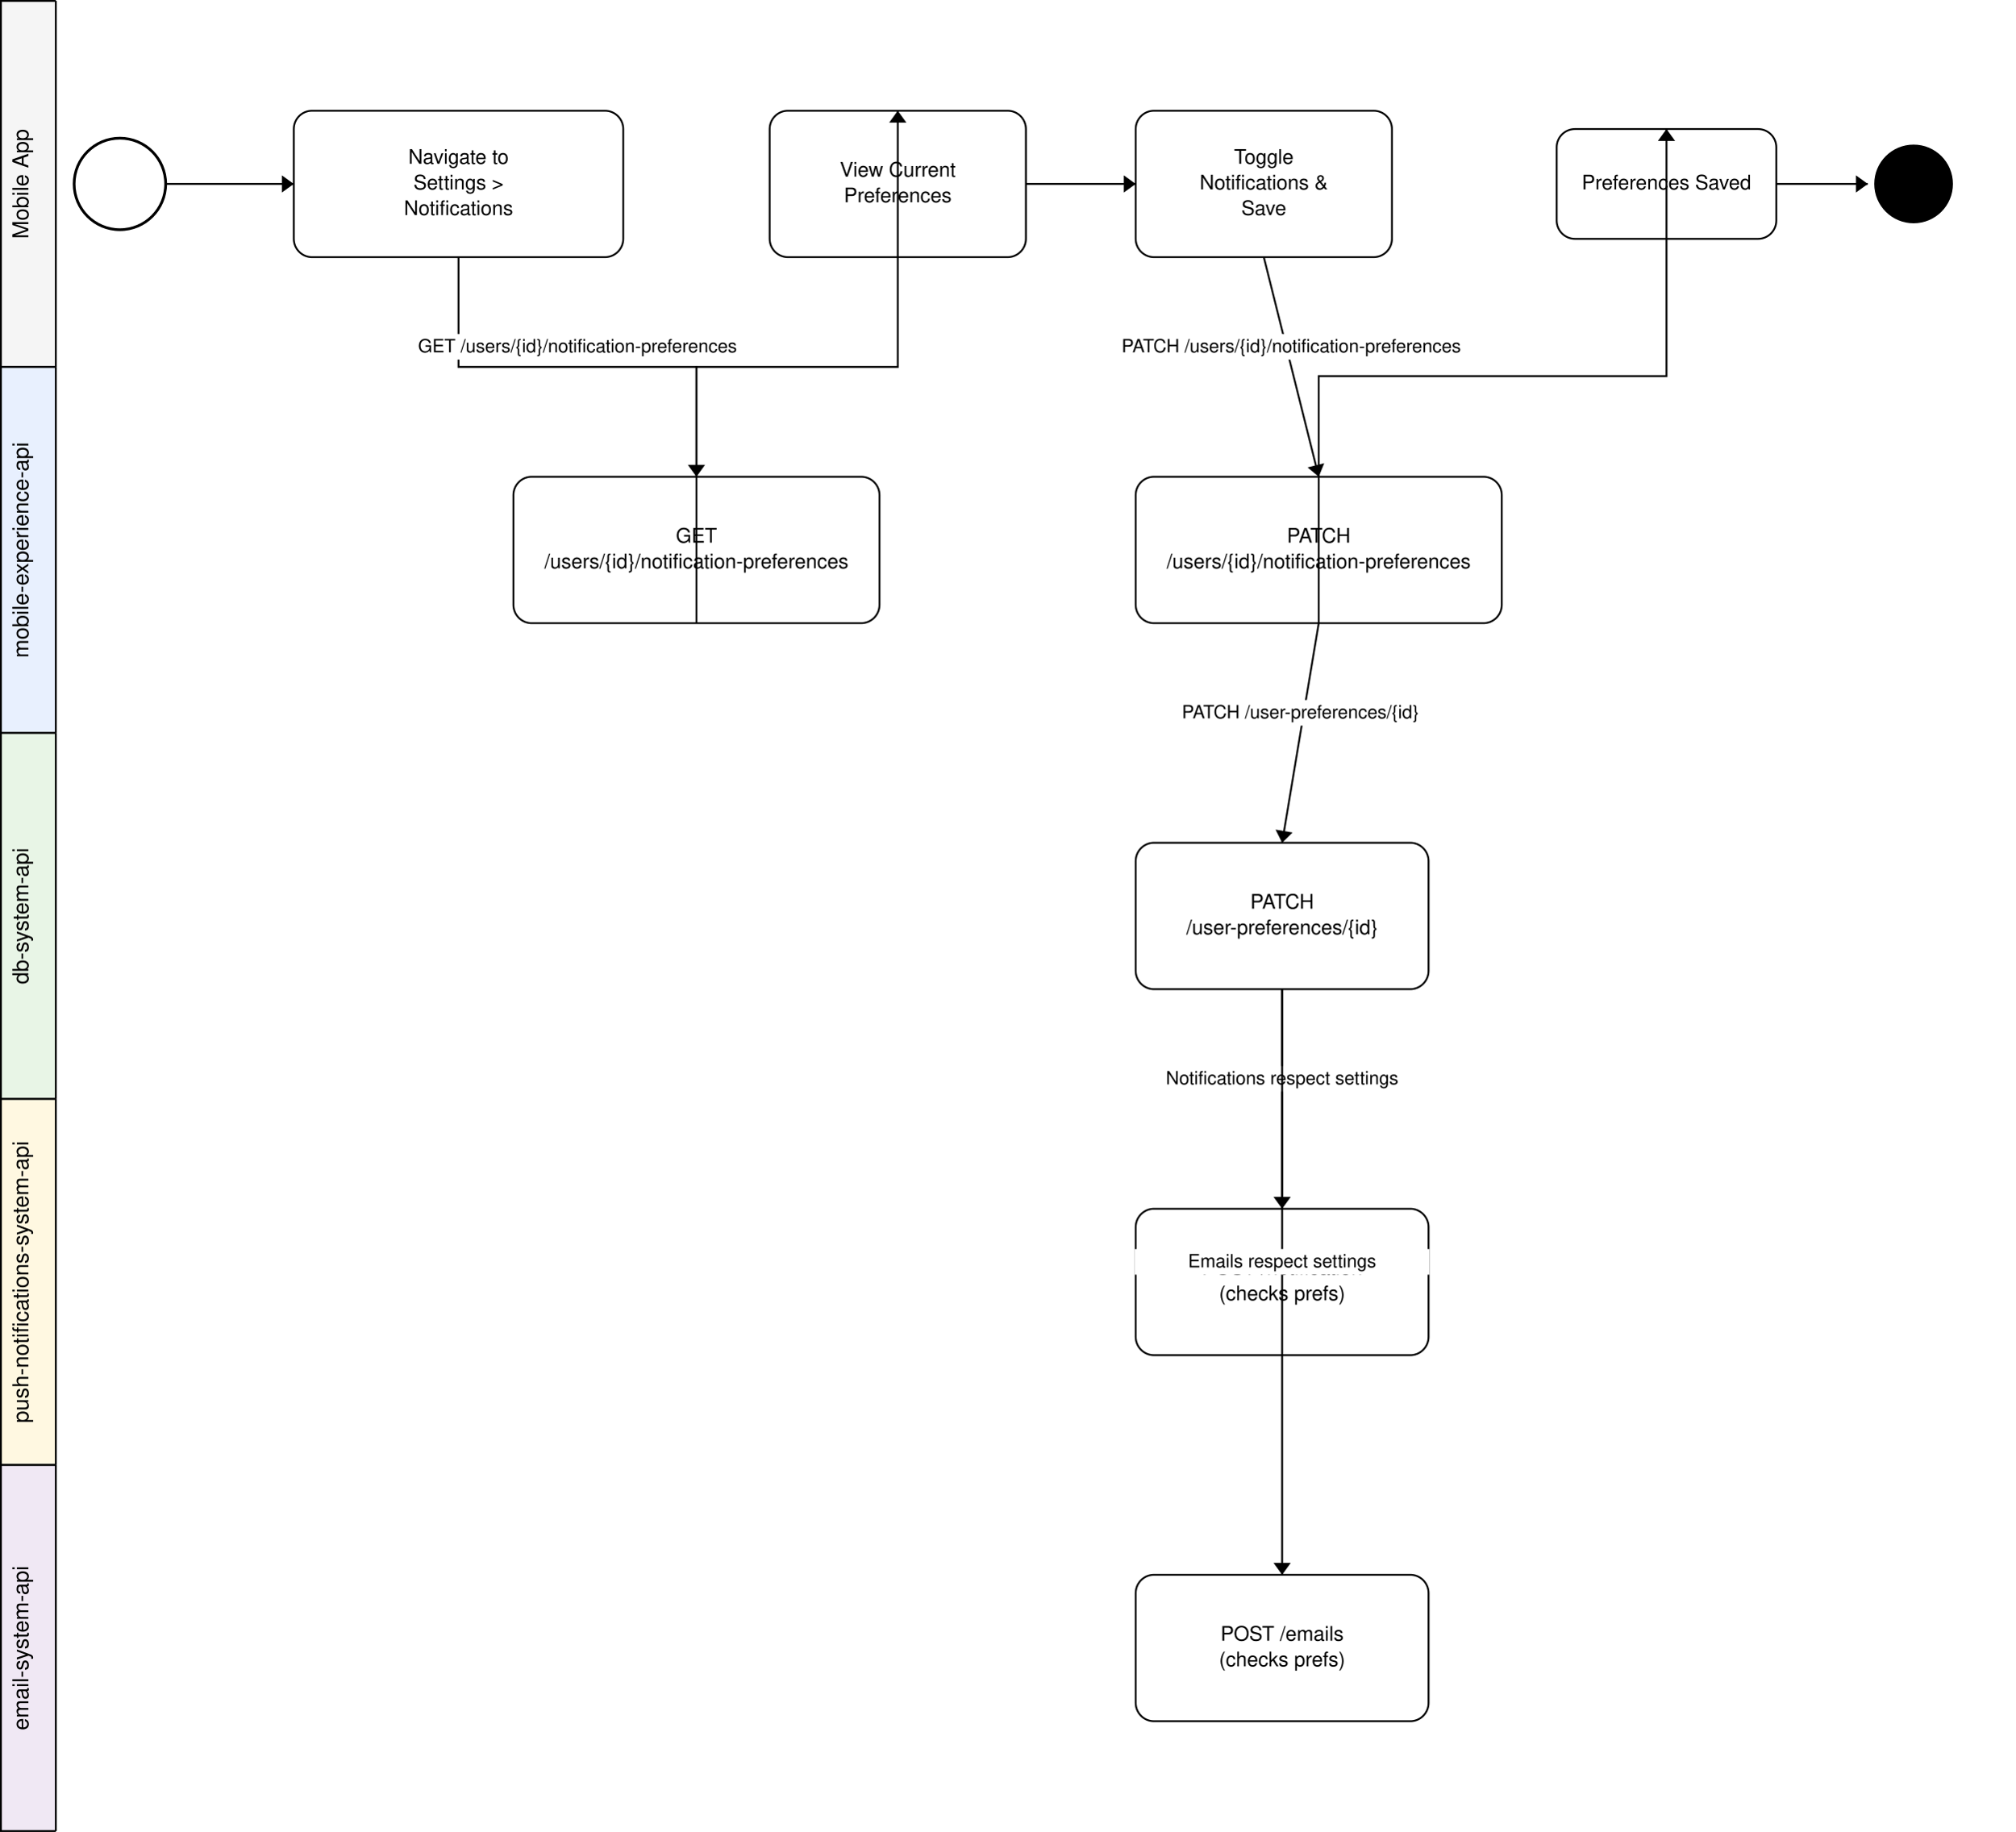
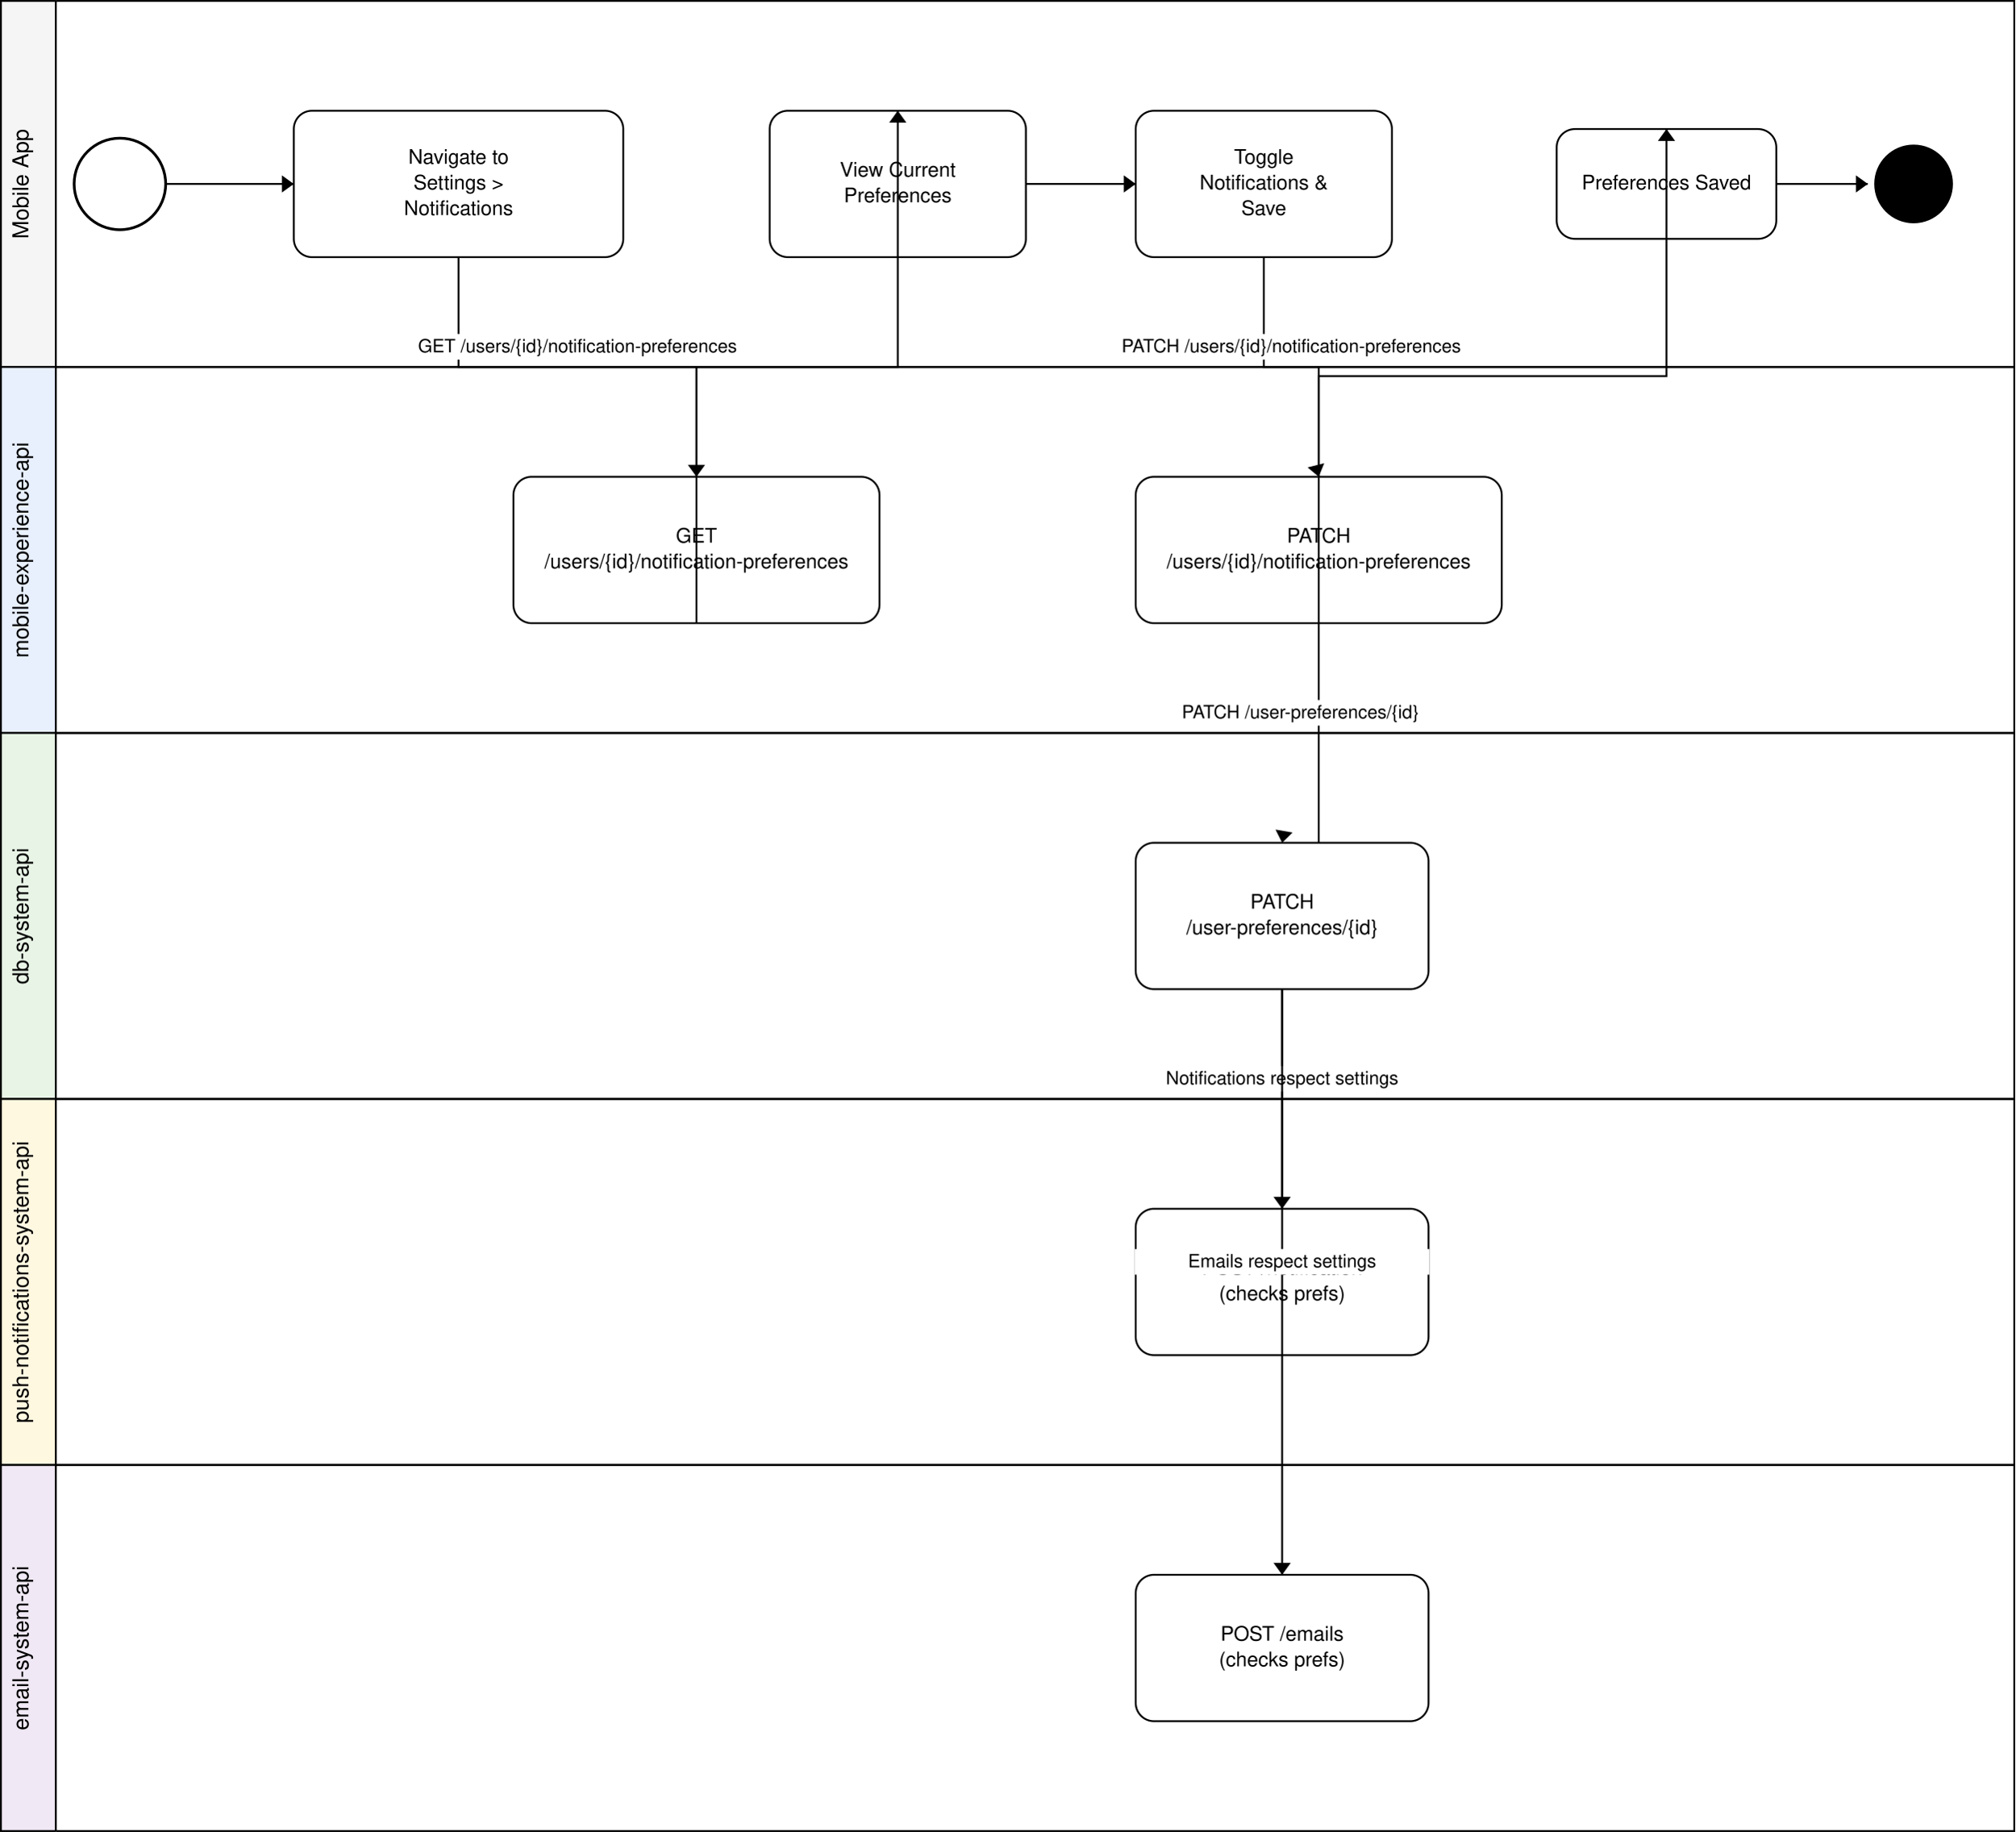
<svg xmlns="http://www.w3.org/2000/svg" version="1.1" width="1101px" height="1001px" viewBox="-0.5 -0.5 1101 1001" content="&lt;mxfile host=&quot;app.diagrams.net&quot; agent=&quot;RideXpress-docs&quot; version=&quot;24.5.3&quot; type=&quot;github&quot;&gt;   &lt;diagram name=&quot;Notification Preferences Flow&quot; id=&quot;diagram-01&quot;&gt;     &lt;mxGraphModel dx=&quot;1652&quot; dy=&quot;1200&quot; grid=&quot;1&quot; gridSize=&quot;10&quot; guides=&quot;1&quot; tooltips=&quot;1&quot; connect=&quot;1&quot; arrows=&quot;1&quot; fold=&quot;1&quot; page=&quot;1&quot; pageScale=&quot;1&quot; pageWidth=&quot;1100&quot; pageHeight=&quot;1000&quot; math=&quot;0&quot; shadow=&quot;0&quot;&gt;       &lt;root&gt;         &lt;mxCell id=&quot;0&quot; /&gt;         &lt;mxCell id=&quot;1&quot; parent=&quot;0&quot; /&gt;         &lt;mxCell id=&quot;L1&quot; value=&quot;Mobile App&quot; style=&quot;swimlane;horizontal=0;whiteSpace=wrap;html=1;&quot; parent=&quot;1&quot; vertex=&quot;1&quot;&gt;           &lt;mxGeometry y=&quot;0&quot; width=&quot;1100&quot; height=&quot;200&quot; as=&quot;geometry&quot; /&gt;         &lt;/mxCell&gt;         &lt;mxCell id=&quot;L2&quot; value=&quot;mobile-experience-api&quot; style=&quot;swimlane;horizontal=0;whiteSpace=wrap;html=1;&quot; parent=&quot;1&quot; vertex=&quot;1&quot;&gt;           &lt;mxGeometry y=&quot;200&quot; width=&quot;1100&quot; height=&quot;200&quot; as=&quot;geometry&quot; /&gt;         &lt;/mxCell&gt;         &lt;mxCell id=&quot;L3&quot; value=&quot;db-system-api&quot; style=&quot;swimlane;horizontal=0;whiteSpace=wrap;html=1;&quot; parent=&quot;1&quot; vertex=&quot;1&quot;&gt;           &lt;mxGeometry y=&quot;400&quot; width=&quot;1100&quot; height=&quot;200&quot; as=&quot;geometry&quot; /&gt;         &lt;/mxCell&gt;         &lt;mxCell id=&quot;L4&quot; value=&quot;push-notifications-system-api&quot; style=&quot;swimlane;horizontal=0;whiteSpace=wrap;html=1;&quot; parent=&quot;1&quot; vertex=&quot;1&quot;&gt;           &lt;mxGeometry y=&quot;600&quot; width=&quot;1100&quot; height=&quot;200&quot; as=&quot;geometry&quot; /&gt;         &lt;/mxCell&gt;         &lt;mxCell id=&quot;L5&quot; value=&quot;email-system-api&quot; style=&quot;swimlane;horizontal=0;whiteSpace=wrap;html=1;&quot; parent=&quot;1&quot; vertex=&quot;1&quot;&gt;           &lt;mxGeometry y=&quot;800&quot; width=&quot;1100&quot; height=&quot;200&quot; as=&quot;geometry&quot; /&gt;         &lt;/mxCell&gt;         &lt;mxCell id=&quot;start&quot; style=&quot;points=[[0.145,0.145,0],[0.5,0,0],[0.855,0.145,0],[1,0.5,0],[0.855,0.855,0],[0.5,1,0],[0.145,0.855,0],[0,0.5,0]];shape=mxgraph.bpmn.event;html=1;verticalLabelPosition=bottom;labelBackgroundColor=#ffffff;verticalAlign=top;align=center;perimeter=ellipsePerimeter;outlineConnect=0;aspect=fixed;outline=standard;symbol=general;&quot; parent=&quot;L1&quot; vertex=&quot;1&quot;&gt;           &lt;mxGeometry x=&quot;40&quot; y=&quot;75&quot; width=&quot;50&quot; height=&quot;50&quot; as=&quot;geometry&quot; /&gt;         &lt;/mxCell&gt;         &lt;mxCell id=&quot;t1&quot; value=&quot;Navigate to Settings &amp;gt; Notifications&quot; style=&quot;points=[[0.25,0,0],[0.5,0,0],[0.75,0,0],[1,0.25,0],[1,0.5,0],[1,0.75,0],[0.75,1,0],[0.5,1,0],[0.25,1,0],[0,0.75,0],[0,0.5,0],[0,0.25,0]];shape=mxgraph.bpmn.task;whiteSpace=wrap;rectStyle=rounded;size=10;html=1;container=1;expand=0;collapsible=0;taskMarker=abstract;&quot; parent=&quot;L1&quot; vertex=&quot;1&quot;&gt;           &lt;mxGeometry x=&quot;160&quot; y=&quot;60&quot; width=&quot;180&quot; height=&quot;80&quot; as=&quot;geometry&quot; /&gt;         &lt;/mxCell&gt;         &lt;mxCell id=&quot;t1b&quot; value=&quot;View Current Preferences&quot; style=&quot;points=[[0.25,0,0],[0.5,0,0],[0.75,0,0],[1,0.25,0],[1,0.5,0],[1,0.75,0],[0.75,1,0],[0.5,1,0],[0.25,1,0],[0,0.75,0],[0,0.5,0],[0,0.25,0]];shape=mxgraph.bpmn.task;whiteSpace=wrap;rectStyle=rounded;size=10;html=1;container=1;expand=0;collapsible=0;taskMarker=abstract;&quot; parent=&quot;L1&quot; vertex=&quot;1&quot;&gt;           &lt;mxGeometry x=&quot;420&quot; y=&quot;60&quot; width=&quot;140&quot; height=&quot;80&quot; as=&quot;geometry&quot; /&gt;         &lt;/mxCell&gt;         &lt;mxCell id=&quot;t1c&quot; value=&quot;Toggle Notifications &amp;amp; Save&quot; style=&quot;points=[[0.25,0,0],[0.5,0,0],[0.75,0,0],[1,0.25,0],[1,0.5,0],[1,0.75,0],[0.75,1,0],[0.5,1,0],[0.25,1,0],[0,0.75,0],[0,0.5,0],[0,0.25,0]];shape=mxgraph.bpmn.task;whiteSpace=wrap;rectStyle=rounded;size=10;html=1;container=1;expand=0;collapsible=0;taskMarker=abstract;&quot; parent=&quot;L1&quot; vertex=&quot;1&quot;&gt;           &lt;mxGeometry x=&quot;620&quot; y=&quot;60&quot; width=&quot;140&quot; height=&quot;80&quot; as=&quot;geometry&quot; /&gt;         &lt;/mxCell&gt;         &lt;mxCell id=&quot;t1d&quot; value=&quot;Preferences Saved&quot; style=&quot;points=[[0.25,0,0],[0.5,0,0],[0.75,0,0],[1,0.25,0],[1,0.5,0],[1,0.75,0],[0.75,1,0],[0.5,1,0],[0.25,1,0],[0,0.75,0],[0,0.5,0],[0,0.25,0]];shape=mxgraph.bpmn.task;whiteSpace=wrap;rectStyle=rounded;size=10;html=1;container=1;expand=0;collapsible=0;taskMarker=abstract;&quot; parent=&quot;L1&quot; vertex=&quot;1&quot;&gt;           &lt;mxGeometry x=&quot;850&quot; y=&quot;70&quot; width=&quot;120&quot; height=&quot;60&quot; as=&quot;geometry&quot; /&gt;         &lt;/mxCell&gt;         &lt;mxCell id=&quot;end&quot; style=&quot;ellipse;whiteSpace=wrap;html=1;aspect=fixed;fillColor=#000000;&quot; parent=&quot;L1&quot; vertex=&quot;1&quot;&gt;           &lt;mxGeometry x=&quot;1020&quot; y=&quot;75&quot; width=&quot;50&quot; height=&quot;50&quot; as=&quot;geometry&quot; /&gt;         &lt;/mxCell&gt;         &lt;mxCell id=&quot;t2a&quot; value=&quot;GET /users/{id}/notification-preferences&quot; style=&quot;points=[[0.25,0,0],[0.5,0,0],[0.75,0,0],[1,0.25,0],[1,0.5,0],[1,0.75,0],[0.75,1,0],[0.5,1,0],[0.25,1,0],[0,0.75,0],[0,0.5,0],[0,0.25,0]];shape=mxgraph.bpmn.task;whiteSpace=wrap;rectStyle=rounded;size=10;html=1;container=1;expand=0;collapsible=0;taskMarker=abstract;&quot; parent=&quot;L2&quot; vertex=&quot;1&quot;&gt;           &lt;mxGeometry x=&quot;280&quot; y=&quot;60&quot; width=&quot;200&quot; height=&quot;80&quot; as=&quot;geometry&quot; /&gt;         &lt;/mxCell&gt;         &lt;mxCell id=&quot;t2b&quot; value=&quot;PATCH /users/{id}/notification-preferences&quot; style=&quot;points=[[0.25,0,0],[0.5,0,0],[0.75,0,0],[1,0.25,0],[1,0.5,0],[1,0.75,0],[0.75,1,0],[0.5,1,0],[0.25,1,0],[0,0.75,0],[0,0.5,0],[0,0.25,0]];shape=mxgraph.bpmn.task;whiteSpace=wrap;rectStyle=rounded;size=10;html=1;container=1;expand=0;collapsible=0;taskMarker=abstract;&quot; parent=&quot;L2&quot; vertex=&quot;1&quot;&gt;           &lt;mxGeometry x=&quot;620&quot; y=&quot;60&quot; width=&quot;200&quot; height=&quot;80&quot; as=&quot;geometry&quot; /&gt;         &lt;/mxCell&gt;         &lt;mxCell id=&quot;t3&quot; value=&quot;PATCH /user-preferences/{id}&quot; style=&quot;points=[[0.25,0,0],[0.5,0,0],[0.75,0,0],[1,0.25,0],[1,0.5,0],[1,0.75,0],[0.75,1,0],[0.5,1,0],[0.25,1,0],[0,0.75,0],[0,0.5,0],[0,0.25,0]];shape=mxgraph.bpmn.task;whiteSpace=wrap;rectStyle=rounded;size=10;html=1;container=1;expand=0;collapsible=0;taskMarker=abstract;&quot; parent=&quot;L3&quot; vertex=&quot;1&quot;&gt;           &lt;mxGeometry x=&quot;620&quot; y=&quot;60&quot; width=&quot;160&quot; height=&quot;80&quot; as=&quot;geometry&quot; /&gt;         &lt;/mxCell&gt;         &lt;mxCell id=&quot;t4&quot; value=&quot;POST /notification (checks prefs)&quot; style=&quot;points=[[0.25,0,0],[0.5,0,0],[0.75,0,0],[1,0.25,0],[1,0.5,0],[1,0.75,0],[0.75,1,0],[0.5,1,0],[0.25,1,0],[0,0.75,0],[0,0.5,0],[0,0.25,0]];shape=mxgraph.bpmn.task;whiteSpace=wrap;rectStyle=rounded;size=10;html=1;container=1;expand=0;collapsible=0;taskMarker=abstract;&quot; parent=&quot;L4&quot; vertex=&quot;1&quot;&gt;           &lt;mxGeometry x=&quot;620&quot; y=&quot;60&quot; width=&quot;160&quot; height=&quot;80&quot; as=&quot;geometry&quot; /&gt;         &lt;/mxCell&gt;         &lt;mxCell id=&quot;t5&quot; value=&quot;POST /emails (checks prefs)&quot; style=&quot;points=[[0.25,0,0],[0.5,0,0],[0.75,0,0],[1,0.25,0],[1,0.5,0],[1,0.75,0],[0.75,1,0],[0.5,1,0],[0.25,1,0],[0,0.75,0],[0,0.5,0],[0,0.25,0]];shape=mxgraph.bpmn.task;whiteSpace=wrap;rectStyle=rounded;size=10;html=1;container=1;expand=0;collapsible=0;taskMarker=abstract;&quot; parent=&quot;L5&quot; vertex=&quot;1&quot;&gt;           &lt;mxGeometry x=&quot;620&quot; y=&quot;60&quot; width=&quot;160&quot; height=&quot;80&quot; as=&quot;geometry&quot; /&gt;         &lt;/mxCell&gt;         &lt;mxCell id=&quot;e1&quot; style=&quot;edgeStyle=orthogonalEdgeStyle;rounded=0;orthogonalLoop=1;jettySize=auto;html=1;&quot; parent=&quot;1&quot; edge=&quot;1&quot; source=&quot;start&quot; target=&quot;t1&quot;&gt;           &lt;mxGeometry relative=&quot;1&quot; as=&quot;geometry&quot; /&gt;         &lt;/mxCell&gt;         &lt;mxCell id=&quot;e2&quot; style=&quot;edgeStyle=orthogonalEdgeStyle;rounded=0;orthogonalLoop=1;jettySize=auto;html=1;&quot; parent=&quot;1&quot; edge=&quot;1&quot; source=&quot;t1&quot; target=&quot;t2a&quot;&gt;           &lt;mxGeometry relative=&quot;1&quot; as=&quot;geometry&quot; /&gt;         &lt;/mxCell&gt;         &lt;mxCell id=&quot;e2_l&quot; value=&quot;GET /users/{id}/notification-preferences&quot; style=&quot;edgeLabel;html=1;align=center;verticalAlign=middle;resizable=0;points=[];&quot; parent=&quot;e2&quot; vertex=&quot;1&quot;&gt;           &lt;mxGeometry relative=&quot;1&quot; as=&quot;geometry&quot; /&gt;             &lt;mxPoint as=&quot;offset&quot; /&gt;         &lt;/mxCell&gt;         &lt;mxCell id=&quot;e3&quot; style=&quot;edgeStyle=orthogonalEdgeStyle;rounded=0;orthogonalLoop=1;jettySize=auto;html=1;&quot; parent=&quot;1&quot; edge=&quot;1&quot; source=&quot;t2a&quot; target=&quot;t1b&quot;&gt;           &lt;mxGeometry relative=&quot;1&quot; as=&quot;geometry&quot; /&gt;         &lt;/mxCell&gt;         &lt;mxCell id=&quot;e4&quot; style=&quot;edgeStyle=orthogonalEdgeStyle;rounded=0;orthogonalLoop=1;jettySize=auto;html=1;&quot; parent=&quot;1&quot; edge=&quot;1&quot; source=&quot;t1b&quot; target=&quot;t1c&quot;&gt;           &lt;mxGeometry relative=&quot;1&quot; as=&quot;geometry&quot; /&gt;         &lt;/mxCell&gt;         &lt;mxCell id=&quot;e5&quot; style=&quot;edgeStyle=orthogonalEdgeStyle;rounded=0;orthogonalLoop=1;jettySize=auto;html=1;&quot; parent=&quot;1&quot; edge=&quot;1&quot; source=&quot;t1c&quot; target=&quot;t2b&quot;&gt;           &lt;mxGeometry relative=&quot;1&quot; as=&quot;geometry&quot; /&gt;         &lt;/mxCell&gt;         &lt;mxCell id=&quot;e5_l&quot; value=&quot;PATCH /users/{id}/notification-preferences&quot; style=&quot;edgeLabel;html=1;align=center;verticalAlign=middle;resizable=0;points=[];&quot; parent=&quot;e5&quot; vertex=&quot;1&quot;&gt;           &lt;mxGeometry relative=&quot;1&quot; as=&quot;geometry&quot; /&gt;             &lt;mxPoint as=&quot;offset&quot; /&gt;         &lt;/mxCell&gt;         &lt;mxCell id=&quot;e6&quot; style=&quot;edgeStyle=orthogonalEdgeStyle;rounded=0;orthogonalLoop=1;jettySize=auto;html=1;&quot; parent=&quot;1&quot; edge=&quot;1&quot; source=&quot;t2b&quot; target=&quot;t3&quot;&gt;           &lt;mxGeometry relative=&quot;1&quot; as=&quot;geometry&quot; /&gt;         &lt;/mxCell&gt;         &lt;mxCell id=&quot;e6_l&quot; value=&quot;PATCH /user-preferences/{id}&quot; style=&quot;edgeLabel;html=1;align=center;verticalAlign=middle;resizable=0;points=[];&quot; parent=&quot;e6&quot; vertex=&quot;1&quot;&gt;           &lt;mxGeometry relative=&quot;1&quot; as=&quot;geometry&quot; /&gt;             &lt;mxPoint as=&quot;offset&quot; /&gt;         &lt;/mxCell&gt;         &lt;mxCell id=&quot;e7&quot; style=&quot;edgeStyle=orthogonalEdgeStyle;rounded=0;orthogonalLoop=1;jettySize=auto;html=1;&quot; parent=&quot;1&quot; edge=&quot;1&quot; source=&quot;t3&quot; target=&quot;t4&quot;&gt;           &lt;mxGeometry relative=&quot;1&quot; as=&quot;geometry&quot; /&gt;         &lt;/mxCell&gt;         &lt;mxCell id=&quot;e7_l&quot; value=&quot;Notifications respect settings&quot; style=&quot;edgeLabel;html=1;align=center;verticalAlign=middle;resizable=0;points=[];&quot; parent=&quot;e7&quot; vertex=&quot;1&quot;&gt;           &lt;mxGeometry relative=&quot;1&quot; as=&quot;geometry&quot; /&gt;             &lt;mxPoint as=&quot;offset&quot; /&gt;         &lt;/mxCell&gt;         &lt;mxCell id=&quot;e8&quot; style=&quot;edgeStyle=orthogonalEdgeStyle;rounded=0;orthogonalLoop=1;jettySize=auto;html=1;&quot; parent=&quot;1&quot; edge=&quot;1&quot; source=&quot;t3&quot; target=&quot;t5&quot;&gt;           &lt;mxGeometry relative=&quot;1&quot; as=&quot;geometry&quot; /&gt;         &lt;/mxCell&gt;         &lt;mxCell id=&quot;e8_l&quot; value=&quot;Emails respect settings&quot; style=&quot;edgeLabel;html=1;align=center;verticalAlign=middle;resizable=0;points=[];&quot; parent=&quot;e8&quot; vertex=&quot;1&quot;&gt;           &lt;mxGeometry relative=&quot;1&quot; as=&quot;geometry&quot; /&gt;             &lt;mxPoint as=&quot;offset&quot; /&gt;         &lt;/mxCell&gt;         &lt;mxCell id=&quot;e9&quot; style=&quot;edgeStyle=orthogonalEdgeStyle;rounded=0;orthogonalLoop=1;jettySize=auto;html=1;&quot; parent=&quot;1&quot; edge=&quot;1&quot; source=&quot;t2b&quot; target=&quot;t1d&quot;&gt;           &lt;mxGeometry relative=&quot;1&quot; as=&quot;geometry&quot; /&gt;         &lt;/mxCell&gt;         &lt;mxCell id=&quot;e10&quot; style=&quot;edgeStyle=orthogonalEdgeStyle;rounded=0;orthogonalLoop=1;jettySize=auto;html=1;&quot; parent=&quot;1&quot; edge=&quot;1&quot; source=&quot;t1d&quot; target=&quot;end&quot;&gt;           &lt;mxGeometry relative=&quot;1&quot; as=&quot;geometry&quot; /&gt;         &lt;/mxCell&gt;       &lt;/root&gt;     &lt;/mxGraphModel&gt;   &lt;/diagram&gt; &lt;/mxfile&gt;" style="background-color: rgb(255, 255, 255);">
  <defs />
  <g>
    <path d="M 30 0 L 0 0 L 0 200 L 30 200" fill="#f5f5f5" stroke="rgb(0, 0, 0)" stroke-miterlimit="10" pointer-events="all" />
-     <path d="30 0 L 1100 0 L 1100 200 L 30 200" fill="none" stroke="rgb(0, 0, 0)" stroke-miterlimit="10" pointer-events="none" />
+     <path d="M 30 0 L 1100 0 L 1100 200 L 30 200" fill="none" stroke="rgb(0, 0, 0)" stroke-miterlimit="10" pointer-events="none" />
    <path d="M 30 0 L 30 200" fill="none" stroke="rgb(0, 0, 0)" stroke-miterlimit="10" pointer-events="none" />
    <g transform="translate(15,100)">
      <text text-anchor="middle" font-family="Helvetica" font-size="12" transform="rotate(-90)" fill="rgb(0,0,0)">Mobile App</text>
    </g>
    <path d="M 30 200 L 0 200 L 0 400 L 30 400" fill="#e8f0fe" stroke="rgb(0, 0, 0)" stroke-miterlimit="10" pointer-events="all" />
-     <path d="30 200 L 1100 200 L 1100 400 L 30 400" fill="none" stroke="rgb(0, 0, 0)" stroke-miterlimit="10" pointer-events="none" />
+     <path d="M 30 200 L 1100 200 L 1100 400 L 30 400" fill="none" stroke="rgb(0, 0, 0)" stroke-miterlimit="10" pointer-events="none" />
    <path d="M 30 200 L 30 400" fill="none" stroke="rgb(0, 0, 0)" stroke-miterlimit="10" pointer-events="none" />
    <g transform="translate(15,300)">
      <text text-anchor="middle" font-family="Helvetica" font-size="12" transform="rotate(-90)" fill="rgb(0,0,0)">mobile-experience-api</text>
    </g>
    <path d="M 30 400 L 0 400 L 0 600 L 30 600" fill="#e8f5e6" stroke="rgb(0, 0, 0)" stroke-miterlimit="10" pointer-events="all" />
-     <path d="30 400 L 1100 400 L 1100 600 L 30 600" fill="none" stroke="rgb(0, 0, 0)" stroke-miterlimit="10" pointer-events="none" />
+     <path d="M 30 400 L 1100 400 L 1100 600 L 30 600" fill="none" stroke="rgb(0, 0, 0)" stroke-miterlimit="10" pointer-events="none" />
    <path d="M 30 400 L 30 600" fill="none" stroke="rgb(0, 0, 0)" stroke-miterlimit="10" pointer-events="none" />
    <g transform="translate(15,500)">
      <text text-anchor="middle" font-family="Helvetica" font-size="12" transform="rotate(-90)" fill="rgb(0,0,0)">db-system-api</text>
    </g>
    <path d="M 30 600 L 0 600 L 0 800 L 30 800" fill="#fff8e1" stroke="rgb(0, 0, 0)" stroke-miterlimit="10" pointer-events="all" />
-     <path d="30 600 L 1100 600 L 1100 800 L 30 800" fill="none" stroke="rgb(0, 0, 0)" stroke-miterlimit="10" pointer-events="none" />
+     <path d="M 30 600 L 1100 600 L 1100 800 L 30 800" fill="none" stroke="rgb(0, 0, 0)" stroke-miterlimit="10" pointer-events="none" />
    <path d="M 30 600 L 30 800" fill="none" stroke="rgb(0, 0, 0)" stroke-miterlimit="10" pointer-events="none" />
    <g transform="translate(15,700)">
      <text text-anchor="middle" font-family="Helvetica" font-size="12" transform="rotate(-90)" fill="rgb(0,0,0)">push-notifications-system-api</text>
    </g>
    <path d="M 30 800 L 0 800 L 0 1000 L 30 1000" fill="#f0e8f4" stroke="rgb(0, 0, 0)" stroke-miterlimit="10" pointer-events="all" />
-     <path d="30 800 L 1100 800 L 1100 1000 L 30 1000" fill="none" stroke="rgb(0, 0, 0)" stroke-miterlimit="10" pointer-events="none" />
+     <path d="M 30 800 L 1100 800 L 1100 1000 L 30 1000" fill="none" stroke="rgb(0, 0, 0)" stroke-miterlimit="10" pointer-events="none" />
    <path d="M 30 800 L 30 1000" fill="none" stroke="rgb(0, 0, 0)" stroke-miterlimit="10" pointer-events="none" />
    <g transform="translate(15,900)">
      <text text-anchor="middle" font-family="Helvetica" font-size="12" transform="rotate(-90)" fill="rgb(0,0,0)">email-system-api</text>
    </g>
    <ellipse cx="65" cy="100" rx="25" ry="25" fill="rgb(255, 255, 255)" stroke="rgb(0, 0, 0)" stroke-width="1.5" pointer-events="all" />
    <rect x="160" y="60" width="180" height="80" rx="10" ry="10" fill="rgb(255, 255, 255)" stroke="rgb(0, 0, 0)" stroke-miterlimit="10" pointer-events="all" />
    <text x="250" y="89" text-anchor="middle" font-family="Helvetica" font-size="11" fill="rgb(0,0,0)">Navigate to</text>
    <text x="250" y="103" text-anchor="middle" font-family="Helvetica" font-size="11" fill="rgb(0,0,0)">Settings &gt;</text>
    <text x="250" y="117" text-anchor="middle" font-family="Helvetica" font-size="11" fill="rgb(0,0,0)">Notifications</text>
    <rect x="420" y="60" width="140" height="80" rx="10" ry="10" fill="rgb(255, 255, 255)" stroke="rgb(0, 0, 0)" stroke-miterlimit="10" pointer-events="all" />
    <text x="490" y="96" text-anchor="middle" font-family="Helvetica" font-size="11" fill="rgb(0,0,0)">View Current</text>
    <text x="490" y="110" text-anchor="middle" font-family="Helvetica" font-size="11" fill="rgb(0,0,0)">Preferences</text>
    <rect x="620" y="60" width="140" height="80" rx="10" ry="10" fill="rgb(255, 255, 255)" stroke="rgb(0, 0, 0)" stroke-miterlimit="10" pointer-events="all" />
    <text x="690" y="89" text-anchor="middle" font-family="Helvetica" font-size="11" fill="rgb(0,0,0)">Toggle</text>
    <text x="690" y="103" text-anchor="middle" font-family="Helvetica" font-size="11" fill="rgb(0,0,0)">Notifications &amp;</text>
    <text x="690" y="117" text-anchor="middle" font-family="Helvetica" font-size="11" fill="rgb(0,0,0)">Save</text>
    <rect x="850" y="70" width="120" height="60" rx="10" ry="10" fill="rgb(255, 255, 255)" stroke="rgb(0, 0, 0)" stroke-miterlimit="10" pointer-events="all" />
    <text x="910" y="103" text-anchor="middle" font-family="Helvetica" font-size="11" fill="rgb(0,0,0)">Preferences Saved</text>
    <ellipse cx="1045" cy="100" rx="20" ry="20" fill="rgb(0, 0, 0)" stroke="rgb(0, 0, 0)" stroke-width="3" pointer-events="all" />
    <rect x="280" y="260" width="200" height="80" rx="10" ry="10" fill="rgb(255, 255, 255)" stroke="rgb(0, 0, 0)" stroke-miterlimit="10" pointer-events="all" />
    <text x="380" y="296" text-anchor="middle" font-family="Helvetica" font-size="11" fill="rgb(0,0,0)">GET</text>
    <text x="380" y="310" text-anchor="middle" font-family="Helvetica" font-size="11" fill="rgb(0,0,0)">/users/{id}/notification-preferences</text>
    <rect x="620" y="260" width="200" height="80" rx="10" ry="10" fill="rgb(255, 255, 255)" stroke="rgb(0, 0, 0)" stroke-miterlimit="10" pointer-events="all" />
    <text x="720" y="296" text-anchor="middle" font-family="Helvetica" font-size="11" fill="rgb(0,0,0)">PATCH</text>
    <text x="720" y="310" text-anchor="middle" font-family="Helvetica" font-size="11" fill="rgb(0,0,0)">/users/{id}/notification-preferences</text>
    <rect x="620" y="460" width="160" height="80" rx="10" ry="10" fill="rgb(255, 255, 255)" stroke="rgb(0, 0, 0)" stroke-miterlimit="10" pointer-events="all" />
    <text x="700" y="496" text-anchor="middle" font-family="Helvetica" font-size="11" fill="rgb(0,0,0)">PATCH</text>
    <text x="700" y="510" text-anchor="middle" font-family="Helvetica" font-size="11" fill="rgb(0,0,0)">/user-preferences/{id}</text>
    <rect x="620" y="660" width="160" height="80" rx="10" ry="10" fill="rgb(255, 255, 255)" stroke="rgb(0, 0, 0)" stroke-miterlimit="10" pointer-events="all" />
    <text x="700" y="696" text-anchor="middle" font-family="Helvetica" font-size="11" fill="rgb(0,0,0)">POST /notification</text>
    <text x="700" y="710" text-anchor="middle" font-family="Helvetica" font-size="11" fill="rgb(0,0,0)">(checks prefs)</text>
    <rect x="620" y="860" width="160" height="80" rx="10" ry="10" fill="rgb(255, 255, 255)" stroke="rgb(0, 0, 0)" stroke-miterlimit="10" pointer-events="all" />
    <text x="700" y="896" text-anchor="middle" font-family="Helvetica" font-size="11" fill="rgb(0,0,0)">POST /emails</text>
    <text x="700" y="910" text-anchor="middle" font-family="Helvetica" font-size="11" fill="rgb(0,0,0)">(checks prefs)</text>
    <path d="M 90 100.0 L 160 100.0" fill="none" stroke="rgb(0, 0, 0)" stroke-miterlimit="10" pointer-events="stroke" />
    <path d="M 160 100.0 L 153.5 104.7 L 153.5 95.3 Z" fill="rgb(0,0,0)" />
    <path d="M 250.0 140 L 250.0 200.0 L 380.0 200.0 L 380.0 260" fill="none" stroke="rgb(0, 0, 0)" stroke-miterlimit="10" pointer-events="stroke" />
    <path d="M 380.0 260 L 375.3 253.5 L 384.7 253.5 Z" fill="rgb(0,0,0)" />
    <rect x="175.0" y="182.0" width="280" height="14" fill="rgb(255,255,255)" stroke="none" />
    <text x="315.0" y="192.0" text-anchor="middle" font-family="Helvetica" font-size="10" fill="rgb(0,0,0)">GET /users/{id}/notification-preferences</text>
    <path d="M 380.0 340 L 380.0 200.0 L 490.0 200.0 L 490.0 60" fill="none" stroke="rgb(0, 0, 0)" stroke-miterlimit="10" pointer-events="stroke" />
    <path d="M 490.0 60 L 494.7 66.5 L 485.3 66.5 Z" fill="rgb(0,0,0)" />
    <path d="M 560 100.0 L 620 100.0" fill="none" stroke="rgb(0, 0, 0)" stroke-miterlimit="10" pointer-events="stroke" />
    <path d="M 620 100.0 L 613.5 104.7 L 613.5 95.3 Z" fill="rgb(0,0,0)" />
-     <path d="M 690.0 140 L 720.0 260" fill="none" stroke="rgb(0, 0, 0)" stroke-miterlimit="10" pointer-events="stroke" />
+     <path d="M 690 140 L 690 200 L 720 200 L 720 260" fill="none" stroke="rgb(0, 0, 0)" stroke-miterlimit="10" pointer-events="stroke" />
    <path d="M 720.0 260 L 713.9 254.9 L 723.0 252.6 Z" fill="rgb(0,0,0)" />
    <rect x="558.0" y="182.0" width="294" height="14" fill="rgb(255,255,255)" stroke="none" />
    <text x="705.0" y="192.0" text-anchor="middle" font-family="Helvetica" font-size="10" fill="rgb(0,0,0)">PATCH /users/{id}/notification-preferences</text>
-     <path d="M 720.0 340 L 700.0 460" fill="none" stroke="rgb(0, 0, 0)" stroke-miterlimit="10" pointer-events="stroke" />
+     <path d="M 720 340 L 720 460" fill="none" stroke="rgb(0, 0, 0)" stroke-miterlimit="10" pointer-events="stroke" />
    <path d="M 700.0 460 L 696.4 452.8 L 705.7 454.4 Z" fill="rgb(0,0,0)" />
    <rect x="612.0" y="382.0" width="196" height="14" fill="rgb(255,255,255)" stroke="none" />
    <text x="710.0" y="392.0" text-anchor="middle" font-family="Helvetica" font-size="10" fill="rgb(0,0,0)">PATCH /user-preferences/{id}</text>
    <path d="M 700.0 540 L 700.0 660" fill="none" stroke="rgb(0, 0, 0)" stroke-miterlimit="10" pointer-events="stroke" />
    <path d="M 700.0 660 L 695.3 653.5 L 704.7 653.5 Z" fill="rgb(0,0,0)" />
    <rect x="595.0" y="582.0" width="210" height="14" fill="rgb(255,255,255)" stroke="none" />
    <text x="700.0" y="592.0" text-anchor="middle" font-family="Helvetica" font-size="10" fill="rgb(0,0,0)">Notifications respect settings</text>
    <path d="M 700.0 540 L 700.0 860" fill="none" stroke="rgb(0, 0, 0)" stroke-miterlimit="10" pointer-events="stroke" />
    <path d="M 700.0 860 L 695.3 853.5 L 704.7 853.5 Z" fill="rgb(0,0,0)" />
    <rect x="619.5" y="682.0" width="161" height="14" fill="rgb(255,255,255)" stroke="none" />
    <text x="700.0" y="692.0" text-anchor="middle" font-family="Helvetica" font-size="10" fill="rgb(0,0,0)">Emails respect settings</text>
    <path d="M 720.0 340 L 720.0 205.0 L 910.0 205.0 L 910.0 70" fill="none" stroke="rgb(0, 0, 0)" stroke-miterlimit="10" pointer-events="stroke" />
    <path d="M 910.0 70 L 914.7 76.5 L 905.3 76.5 Z" fill="rgb(0,0,0)" />
    <path d="M 970 100.0 L 1020 100.0" fill="none" stroke="rgb(0, 0, 0)" stroke-miterlimit="10" pointer-events="stroke" />
    <path d="M 1020 100.0 L 1013.5 104.7 L 1013.5 95.3 Z" fill="rgb(0,0,0)" />
  </g>
</svg>
